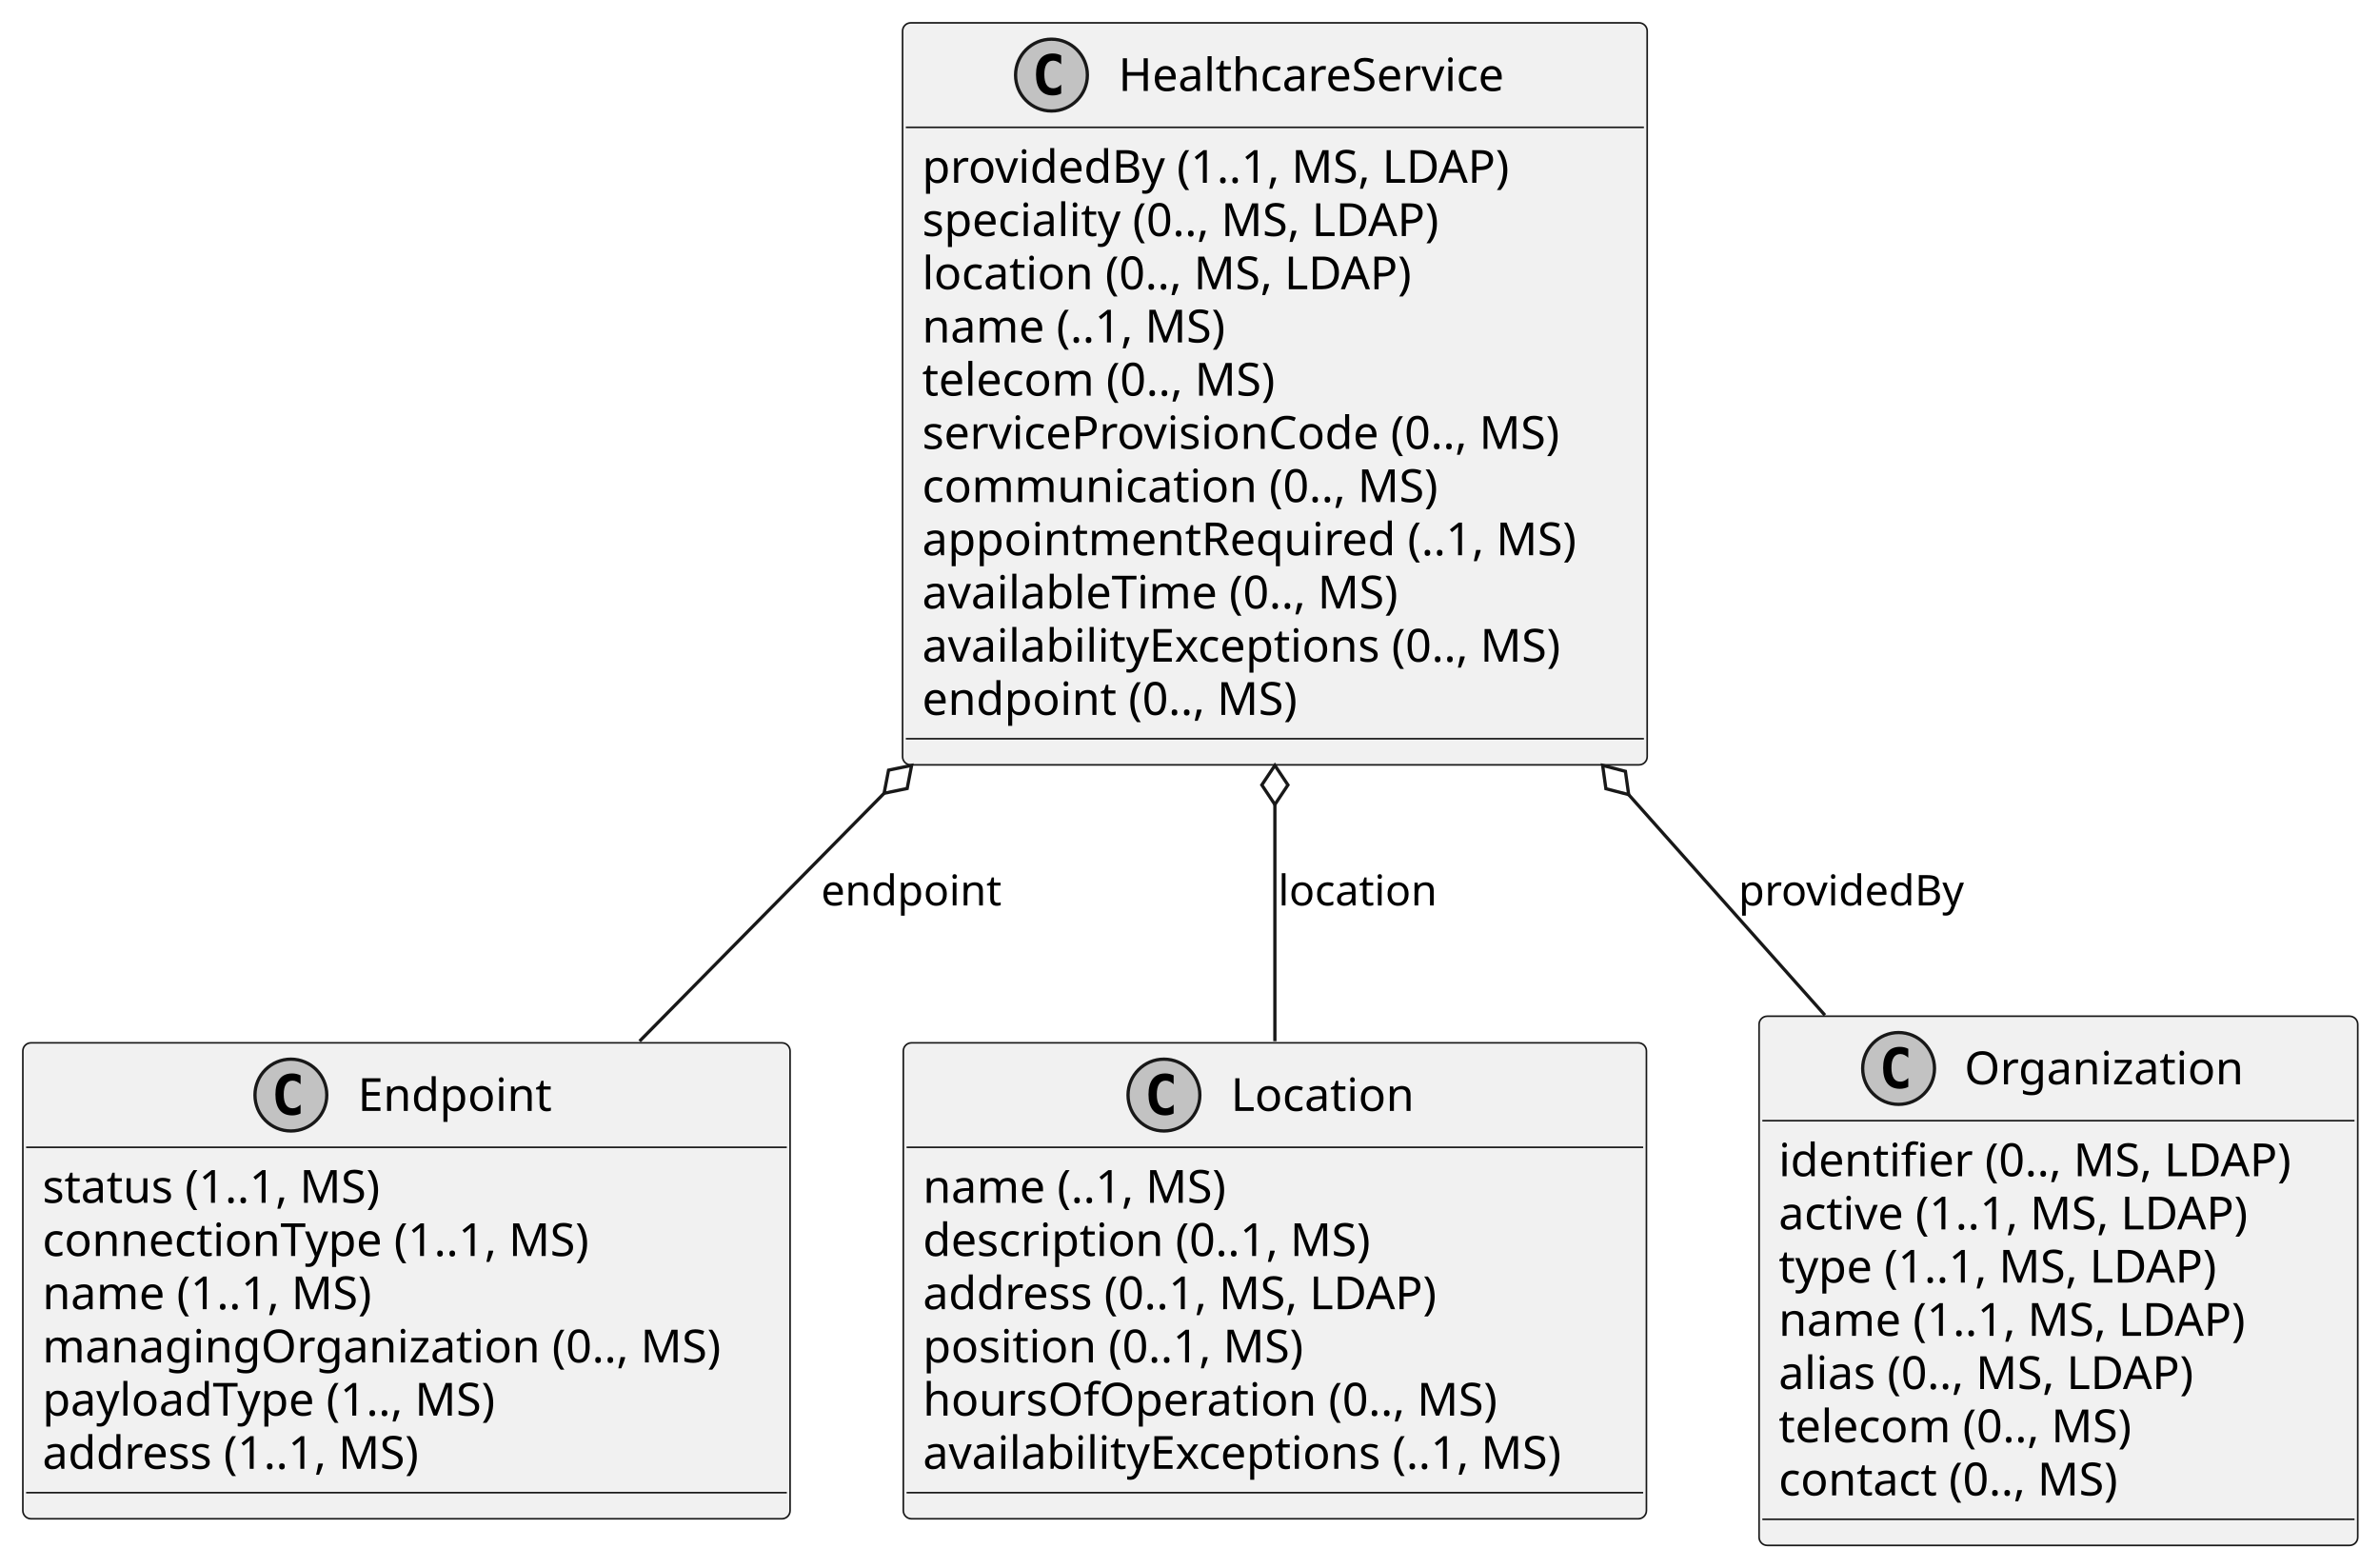
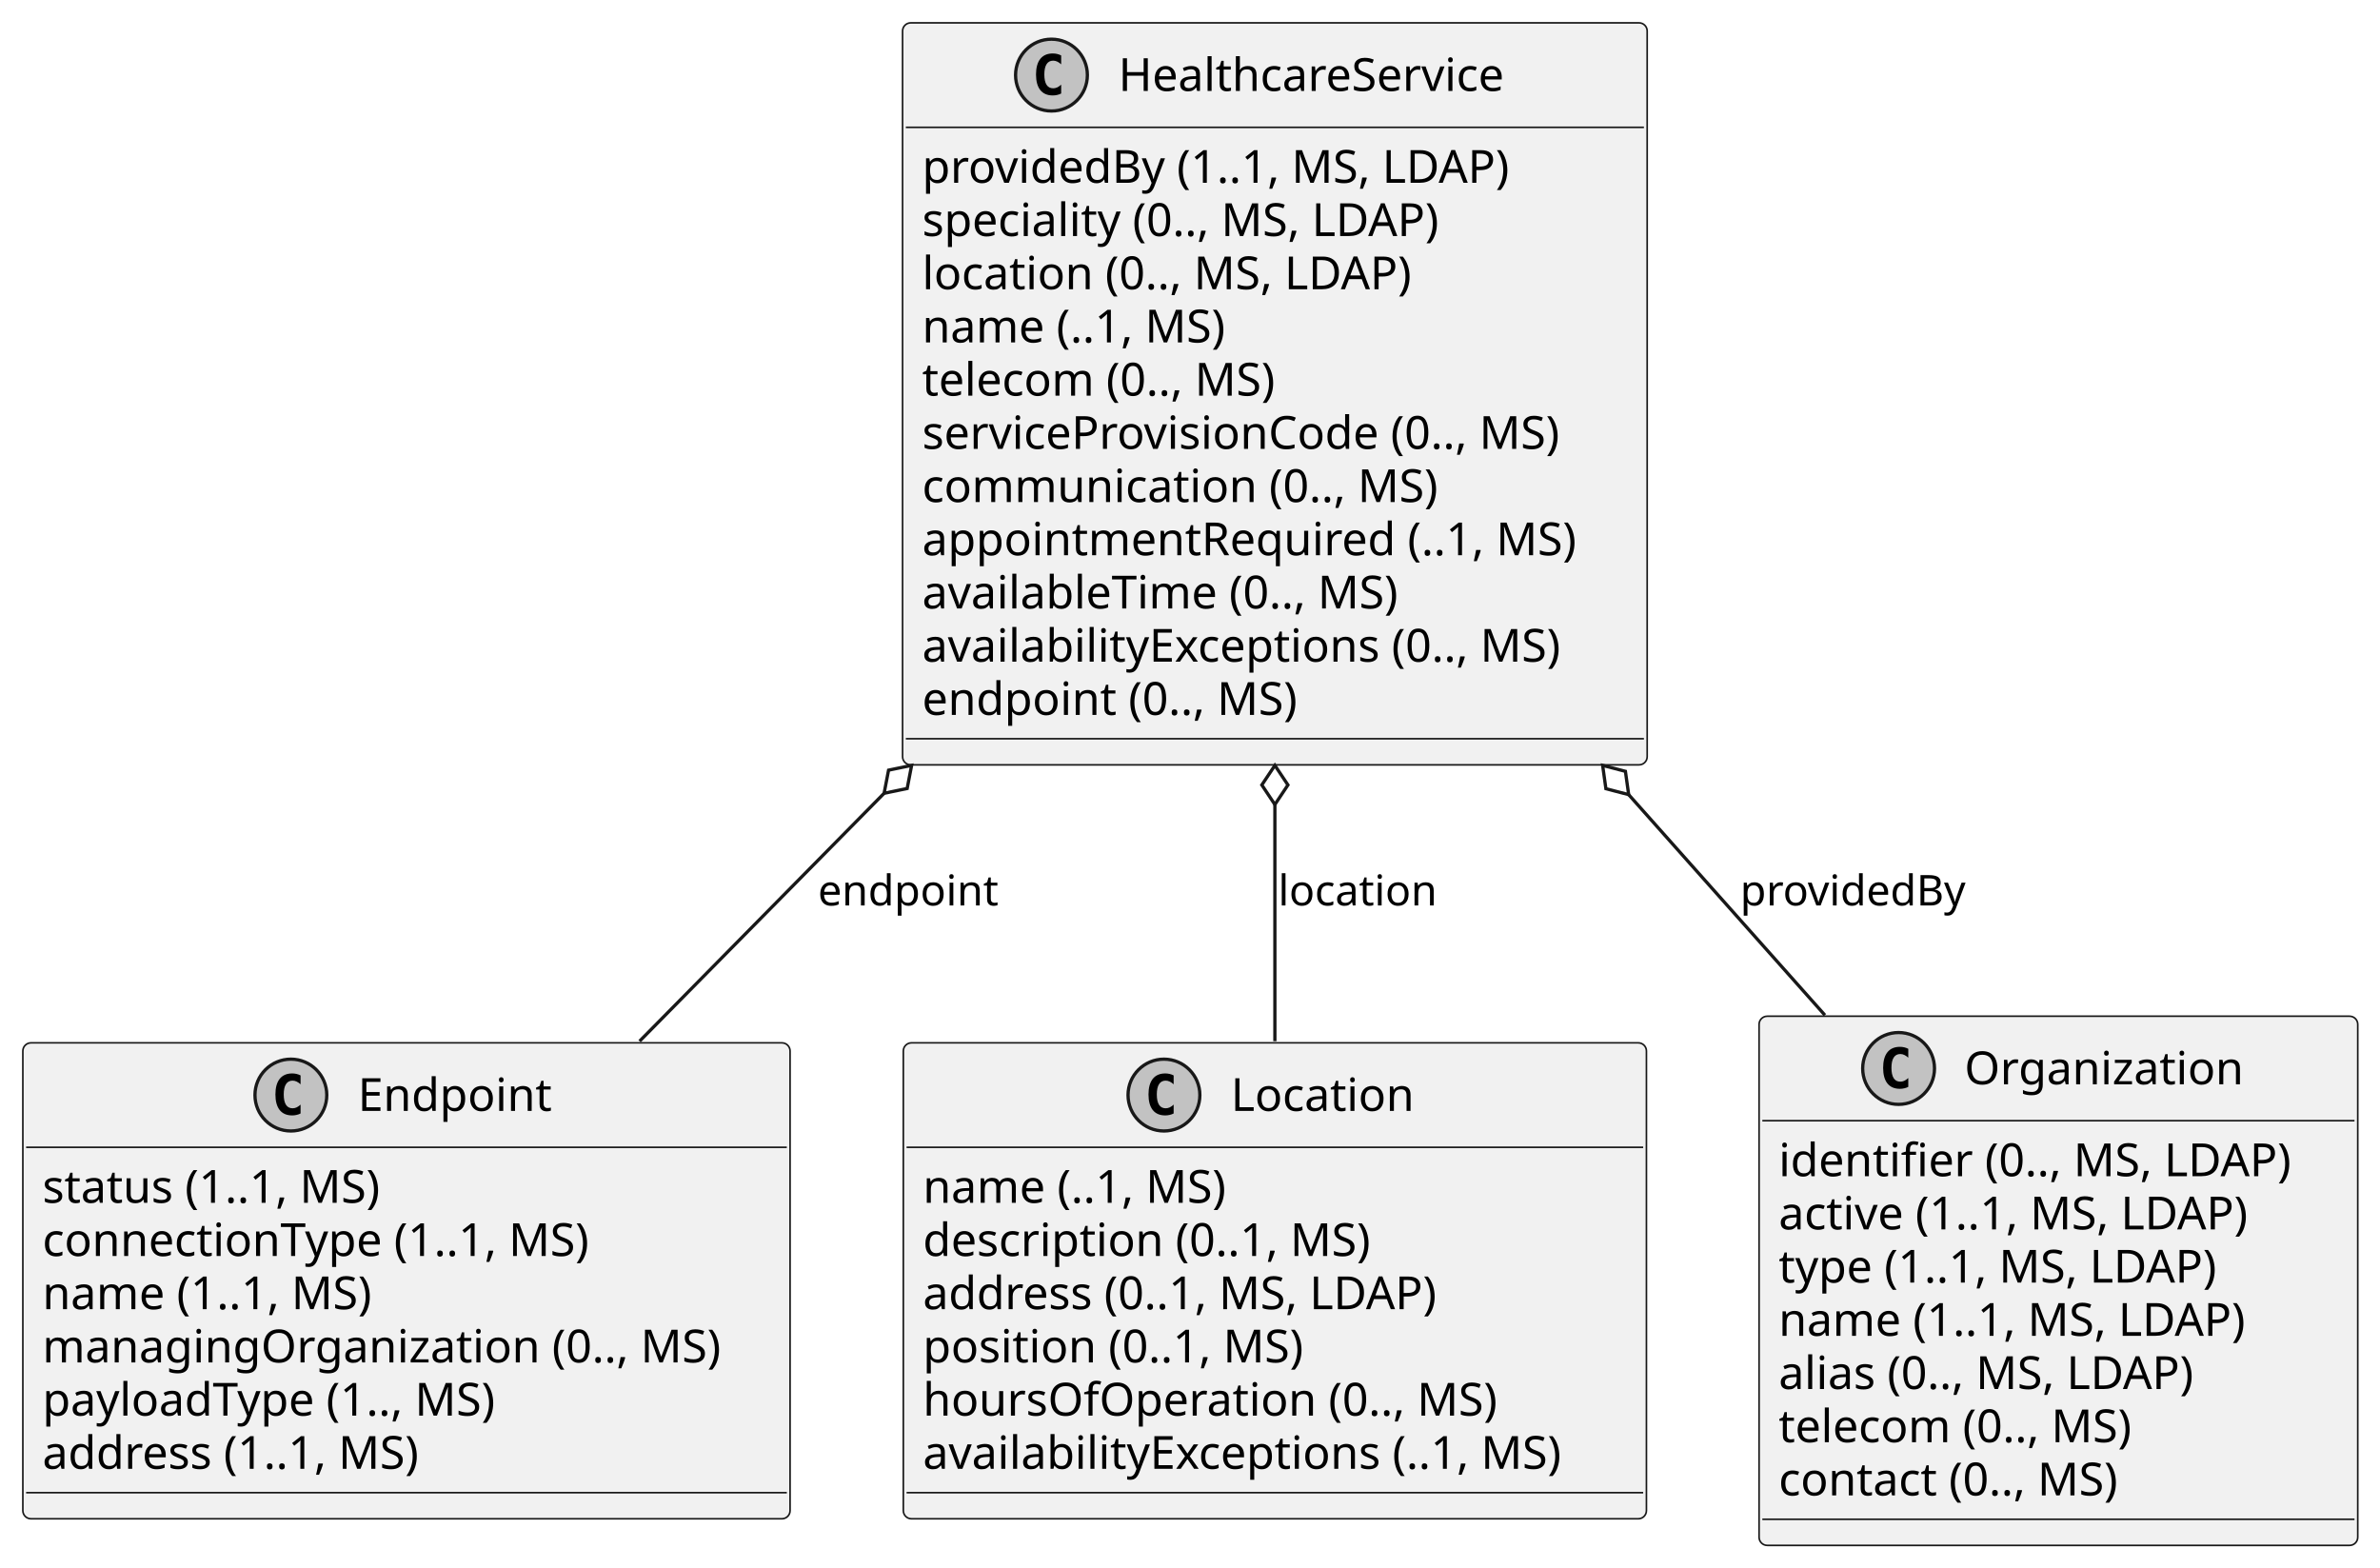
<svg xmlns="http://www.w3.org/2000/svg" contentStyleType="text/css" height="480px" preserveAspectRatio="none" style="width:729px;height:480px;background:#FFFFFF;" version="1.1" viewBox="0 0 729 480" width="729px" zoomAndPan="magnify">
  <defs />
  <g>
    <g id="elem_HealthcareService">
      <rect codeLine="2" fill="#F1F1F1" height="227.266" id="HealthcareService" rx="2.5" ry="2.5" style="stroke:#181818;stroke-width:0.5;" width="228.077" x="276.46" y="7" />
      <ellipse cx="322.069" cy="23" fill="#C2C2C2" rx="11" ry="11" style="stroke:#181818;stroke-width:1.0;" />
      <path d="M325.038,28.641 Q324.46,28.938 323.819,29.078 Q323.179,29.234 322.476,29.234 Q319.976,29.234 318.647,27.594 Q317.335,25.938 317.335,22.812 Q317.335,19.688 318.647,18.031 Q319.976,16.375 322.476,16.375 Q323.179,16.375 323.819,16.531 Q324.476,16.688 325.038,16.984 L325.038,19.703 Q324.413,19.125 323.819,18.859 Q323.226,18.578 322.601,18.578 Q321.257,18.578 320.569,19.656 Q319.882,20.719 319.882,22.812 Q319.882,24.906 320.569,25.984 Q321.257,27.047 322.601,27.047 Q323.226,27.047 323.819,26.781 Q324.413,26.5 325.038,25.922 L325.038,28.641 Z " fill="#000000" />
      <text fill="#000000" font-family="sans-serif" font-size="14" lengthAdjust="spacing" textLength="128.358" x="342.569" y="27.847">HealthcareService</text>
      <line style="stroke:#181818;stroke-width:0.5;" x1="277.46" x2="503.537" y1="39" y2="39" />
      <text fill="#000000" font-family="sans-serif" font-size="14" lengthAdjust="spacing" textLength="197.114" x="282.46" y="55.995">providedBy (1..1, MS, LDAP)</text>
      <text fill="#000000" font-family="sans-serif" font-size="14" lengthAdjust="spacing" textLength="175.061" x="282.46" y="72.292">speciality (0.., MS, LDAP)</text>
      <text fill="#000000" font-family="sans-serif" font-size="14" lengthAdjust="spacing" textLength="164.097" x="282.46" y="88.589">location (0.., MS, LDAP)</text>
      <text fill="#000000" font-family="sans-serif" font-size="14" lengthAdjust="spacing" textLength="102.751" x="282.46" y="104.886">name (..1, MS)</text>
      <text fill="#000000" font-family="sans-serif" font-size="14" lengthAdjust="spacing" textLength="119.554" x="282.46" y="121.183">telecom (0.., MS)</text>
      <text fill="#000000" font-family="sans-serif" font-size="14" lengthAdjust="spacing" textLength="212.598" x="282.46" y="137.48">serviceProvisionCode (0.., MS)</text>
      <text fill="#000000" font-family="sans-serif" font-size="14" lengthAdjust="spacing" textLength="171.315" x="282.46" y="153.776">communication (0.., MS)</text>
      <text fill="#000000" font-family="sans-serif" font-size="14" lengthAdjust="spacing" textLength="216.077" x="282.46" y="170.073">appointmentRequired (..1, MS)</text>
      <text fill="#000000" font-family="sans-serif" font-size="14" lengthAdjust="spacing" textLength="160.932" x="282.46" y="186.37">availableTime (0.., MS)</text>
      <text fill="#000000" font-family="sans-serif" font-size="14" lengthAdjust="spacing" textLength="215.619" x="282.46" y="202.667">availabilityExceptions (0.., MS)</text>
      <text fill="#000000" font-family="sans-serif" font-size="14" lengthAdjust="spacing" textLength="125.125" x="282.46" y="218.964">endpoint (0.., MS)</text>
      <line style="stroke:#181818;stroke-width:0.5;" x1="277.46" x2="503.537" y1="226.266" y2="226.266" />
    </g>
    <g id="elem_Endpoint">
      <rect codeLine="15" fill="#F1F1F1" height="145.781" id="Endpoint" rx="2.5" ry="2.5" style="stroke:#181818;stroke-width:0.5;" width="235.002" x="7" y="319.41" />
      <ellipse cx="89.096" cy="335.41" fill="#C2C2C2" rx="11" ry="11" style="stroke:#181818;stroke-width:1.0;" />
      <path d="M92.065,341.051 Q91.487,341.348 90.846,341.488 Q90.206,341.644 89.502,341.644 Q87.002,341.644 85.674,340.004 Q84.362,338.348 84.362,335.223 Q84.362,332.098 85.674,330.441 Q87.002,328.785 89.502,328.785 Q90.206,328.785 90.846,328.941 Q91.502,329.098 92.065,329.394 L92.065,332.113 Q91.44,331.535 90.846,331.269 Q90.252,330.988 89.627,330.988 Q88.284,330.988 87.596,332.066 Q86.909,333.129 86.909,335.223 Q86.909,337.316 87.596,338.394 Q88.284,339.457 89.627,339.457 Q90.252,339.457 90.846,339.191 Q91.44,338.91 92.065,338.332 L92.065,341.051 Z " fill="#000000" />
      <text fill="#000000" font-family="sans-serif" font-size="14" lengthAdjust="spacing" textLength="62.31" x="109.596" y="340.257">Endpoint</text>
      <line style="stroke:#181818;stroke-width:0.5;" x1="8" x2="241.002" y1="351.41" y2="351.41" />
      <text fill="#000000" font-family="sans-serif" font-size="14" lengthAdjust="spacing" textLength="114.974" x="13" y="368.405">status (1..1, MS)</text>
      <text fill="#000000" font-family="sans-serif" font-size="14" lengthAdjust="spacing" textLength="183.429" x="13" y="384.702">connectionType (1..1, MS)</text>
      <text fill="#000000" font-family="sans-serif" font-size="14" lengthAdjust="spacing" textLength="111.658" x="13" y="400.999">name (1..1, MS)</text>
      <text fill="#000000" font-family="sans-serif" font-size="14" lengthAdjust="spacing" textLength="223.002" x="13" y="417.296">managingOrganization (0.., MS)</text>
      <text fill="#000000" font-family="sans-serif" font-size="14" lengthAdjust="spacing" textLength="153.057" x="13" y="433.593">payloadType (1.., MS)</text>
      <text fill="#000000" font-family="sans-serif" font-size="14" lengthAdjust="spacing" textLength="127.265" x="13" y="449.889">address (1..1, MS)</text>
      <line style="stroke:#181818;stroke-width:0.5;" x1="8" x2="241.002" y1="457.191" y2="457.191" />
    </g>
    <g id="elem_Location">
      <rect codeLine="23" fill="#F1F1F1" height="145.781" id="Location" rx="2.5" ry="2.5" style="stroke:#181818;stroke-width:0.5;" width="227.619" x="276.69" y="319.41" />
      <ellipse cx="356.52" cy="335.41" fill="#C2C2C2" rx="11" ry="11" style="stroke:#181818;stroke-width:1.0;" />
      <path d="M359.489,341.051 Q358.911,341.348 358.27,341.488 Q357.63,341.644 356.926,341.644 Q354.426,341.644 353.098,340.004 Q351.786,338.348 351.786,335.223 Q351.786,332.098 353.098,330.441 Q354.426,328.785 356.926,328.785 Q357.63,328.785 358.27,328.941 Q358.926,329.098 359.489,329.394 L359.489,332.113 Q358.864,331.535 358.27,331.269 Q357.676,330.988 357.051,330.988 Q355.708,330.988 355.02,332.066 Q354.333,333.129 354.333,335.223 Q354.333,337.316 355.02,338.394 Q355.708,339.457 357.051,339.457 Q357.676,339.457 358.27,339.191 Q358.864,338.91 359.489,338.332 L359.489,341.051 Z " fill="#000000" />
      <text fill="#000000" font-family="sans-serif" font-size="14" lengthAdjust="spacing" textLength="59.459" x="377.02" y="340.257">Location</text>
      <line style="stroke:#181818;stroke-width:0.5;" x1="277.69" x2="503.309" y1="351.41" y2="351.41" />
      <text fill="#000000" font-family="sans-serif" font-size="14" lengthAdjust="spacing" textLength="102.751" x="282.69" y="368.405">name (..1, MS)</text>
      <text fill="#000000" font-family="sans-serif" font-size="14" lengthAdjust="spacing" textLength="149.796" x="282.69" y="384.702">description (0..1, MS)</text>
      <text fill="#000000" font-family="sans-serif" font-size="14" lengthAdjust="spacing" textLength="172.765" x="282.69" y="400.999">address (0..1, MS, LDAP)</text>
      <text fill="#000000" font-family="sans-serif" font-size="14" lengthAdjust="spacing" textLength="127.408" x="282.69" y="417.296">position (0..1, MS)</text>
      <text fill="#000000" font-family="sans-serif" font-size="14" lengthAdjust="spacing" textLength="188.029" x="282.69" y="433.593">hoursOfOperation (0.., MS)</text>
      <text fill="#000000" font-family="sans-serif" font-size="14" lengthAdjust="spacing" textLength="215.619" x="282.69" y="449.889">availabilityExceptions (..1, MS)</text>
      <line style="stroke:#181818;stroke-width:0.5;" x1="277.69" x2="503.309" y1="457.191" y2="457.191" />
    </g>
    <g id="elem_Organization">
      <rect codeLine="31" fill="#F1F1F1" height="162.078" id="Organization" rx="2.5" ry="2.5" style="stroke:#181818;stroke-width:0.5;" width="183.377" x="538.81" y="311.26" />
      <ellipse cx="581.543" cy="327.26" fill="#C2C2C2" rx="11" ry="11" style="stroke:#181818;stroke-width:1.0;" />
      <path d="M584.511,332.901 Q583.933,333.197 583.293,333.338 Q582.652,333.494 581.949,333.494 Q579.449,333.494 578.121,331.854 Q576.808,330.197 576.808,327.072 Q576.808,323.947 578.121,322.291 Q579.449,320.635 581.949,320.635 Q582.652,320.635 583.293,320.791 Q583.949,320.947 584.511,321.244 L584.511,323.963 Q583.886,323.385 583.293,323.119 Q582.699,322.838 582.074,322.838 Q580.73,322.838 580.043,323.916 Q579.355,324.979 579.355,327.072 Q579.355,329.166 580.043,330.244 Q580.73,331.307 582.074,331.307 Q582.699,331.307 583.293,331.041 Q583.886,330.76 584.511,330.182 L584.511,332.901 Z " fill="#000000" />
      <text fill="#000000" font-family="sans-serif" font-size="14" lengthAdjust="spacing" textLength="89.749" x="601.705" y="332.107">Organization</text>
      <line style="stroke:#181818;stroke-width:0.5;" x1="539.81" x2="721.187" y1="343.26" y2="343.26" />
      <text fill="#000000" font-family="sans-serif" font-size="14" lengthAdjust="spacing" textLength="171.377" x="544.81" y="360.255">identifier (0.., MS, LDAP)</text>
      <text fill="#000000" font-family="sans-serif" font-size="14" lengthAdjust="spacing" textLength="160.009" x="544.81" y="376.552">active (1..1, MS, LDAP)</text>
      <text fill="#000000" font-family="sans-serif" font-size="14" lengthAdjust="spacing" textLength="148.73" x="544.81" y="392.849">type (1..1, MS, LDAP)</text>
      <text fill="#000000" font-family="sans-serif" font-size="14" lengthAdjust="spacing" textLength="157.158" x="544.81" y="409.146">name (1..1, MS, LDAP)</text>
      <text fill="#000000" font-family="sans-serif" font-size="14" lengthAdjust="spacing" textLength="140.779" x="544.81" y="425.443">alias (0.., MS, LDAP)</text>
      <text fill="#000000" font-family="sans-serif" font-size="14" lengthAdjust="spacing" textLength="119.554" x="544.81" y="441.74">telecom (0.., MS)</text>
      <text fill="#000000" font-family="sans-serif" font-size="14" lengthAdjust="spacing" textLength="115.439" x="544.81" y="458.036">contact (0.., MS)</text>
      <line style="stroke:#181818;stroke-width:0.5;" x1="539.81" x2="721.187" y1="465.338" y2="465.338" />
    </g>
    <g id="link_HealthcareService_Organization">
      <path codeLine="41" d="M498.869,243.393 C521.739,269.083 537.6,286.91 558.97,310.93 " fill="none" id="HealthcareService-backto-Organization" style="stroke:#181818;stroke-width:1.0;" />
      <polygon fill="none" points="490.89,234.43,491.892,241.571,498.869,243.393,497.867,236.252,490.89,234.43" style="stroke:#181818;stroke-width:1.0;" />
-       <text fill="#000000" font-family="sans-serif" font-size="13" lengthAdjust="spacing" textLength="73.969" x="532.5" y="277.327">providedBy</text>
+       <text fill="#000000" font-family="sans-serif" font-size="13" lengthAdjust="spacing" textLength="73.969" x="533" y="277.327">providedBy</text>
    </g>
    <g id="link_HealthcareService_Endpoint">
      <path codeLine="42" d="M270.805,242.975 C242.625,271.555 221.52,292.94 195.9,318.91 " fill="none" id="HealthcareService-backto-Endpoint" style="stroke:#181818;stroke-width:1.0;" />
      <polygon fill="none" points="279.23,234.43,272.169,235.894,270.805,242.975,277.866,241.511,279.23,234.43" style="stroke:#181818;stroke-width:1.0;" />
-       <text fill="#000000" font-family="sans-serif" font-size="13" lengthAdjust="spacing" textLength="57.643" x="251.5" y="277.327">endpoint</text>
+       <text fill="#000000" font-family="sans-serif" font-size="13" lengthAdjust="spacing" textLength="57.643" x="250.53" y="277.327">endpoint</text>
    </g>
    <g id="link_HealthcareService_Location">
      <path codeLine="43" d="M390.5,246.43 C390.5,275.01 390.5,292.94 390.5,318.91 " fill="none" id="HealthcareService-backto-Location" style="stroke:#181818;stroke-width:1.0;" />
      <polygon fill="none" points="390.5,234.43,386.5,240.43,390.5,246.43,394.5,240.43,390.5,234.43" style="stroke:#181818;stroke-width:1.0;" />
      <text fill="#000000" font-family="sans-serif" font-size="13" lengthAdjust="spacing" textLength="51.581" x="391.5" y="277.327">location</text>
    </g>
  </g>
</svg>
